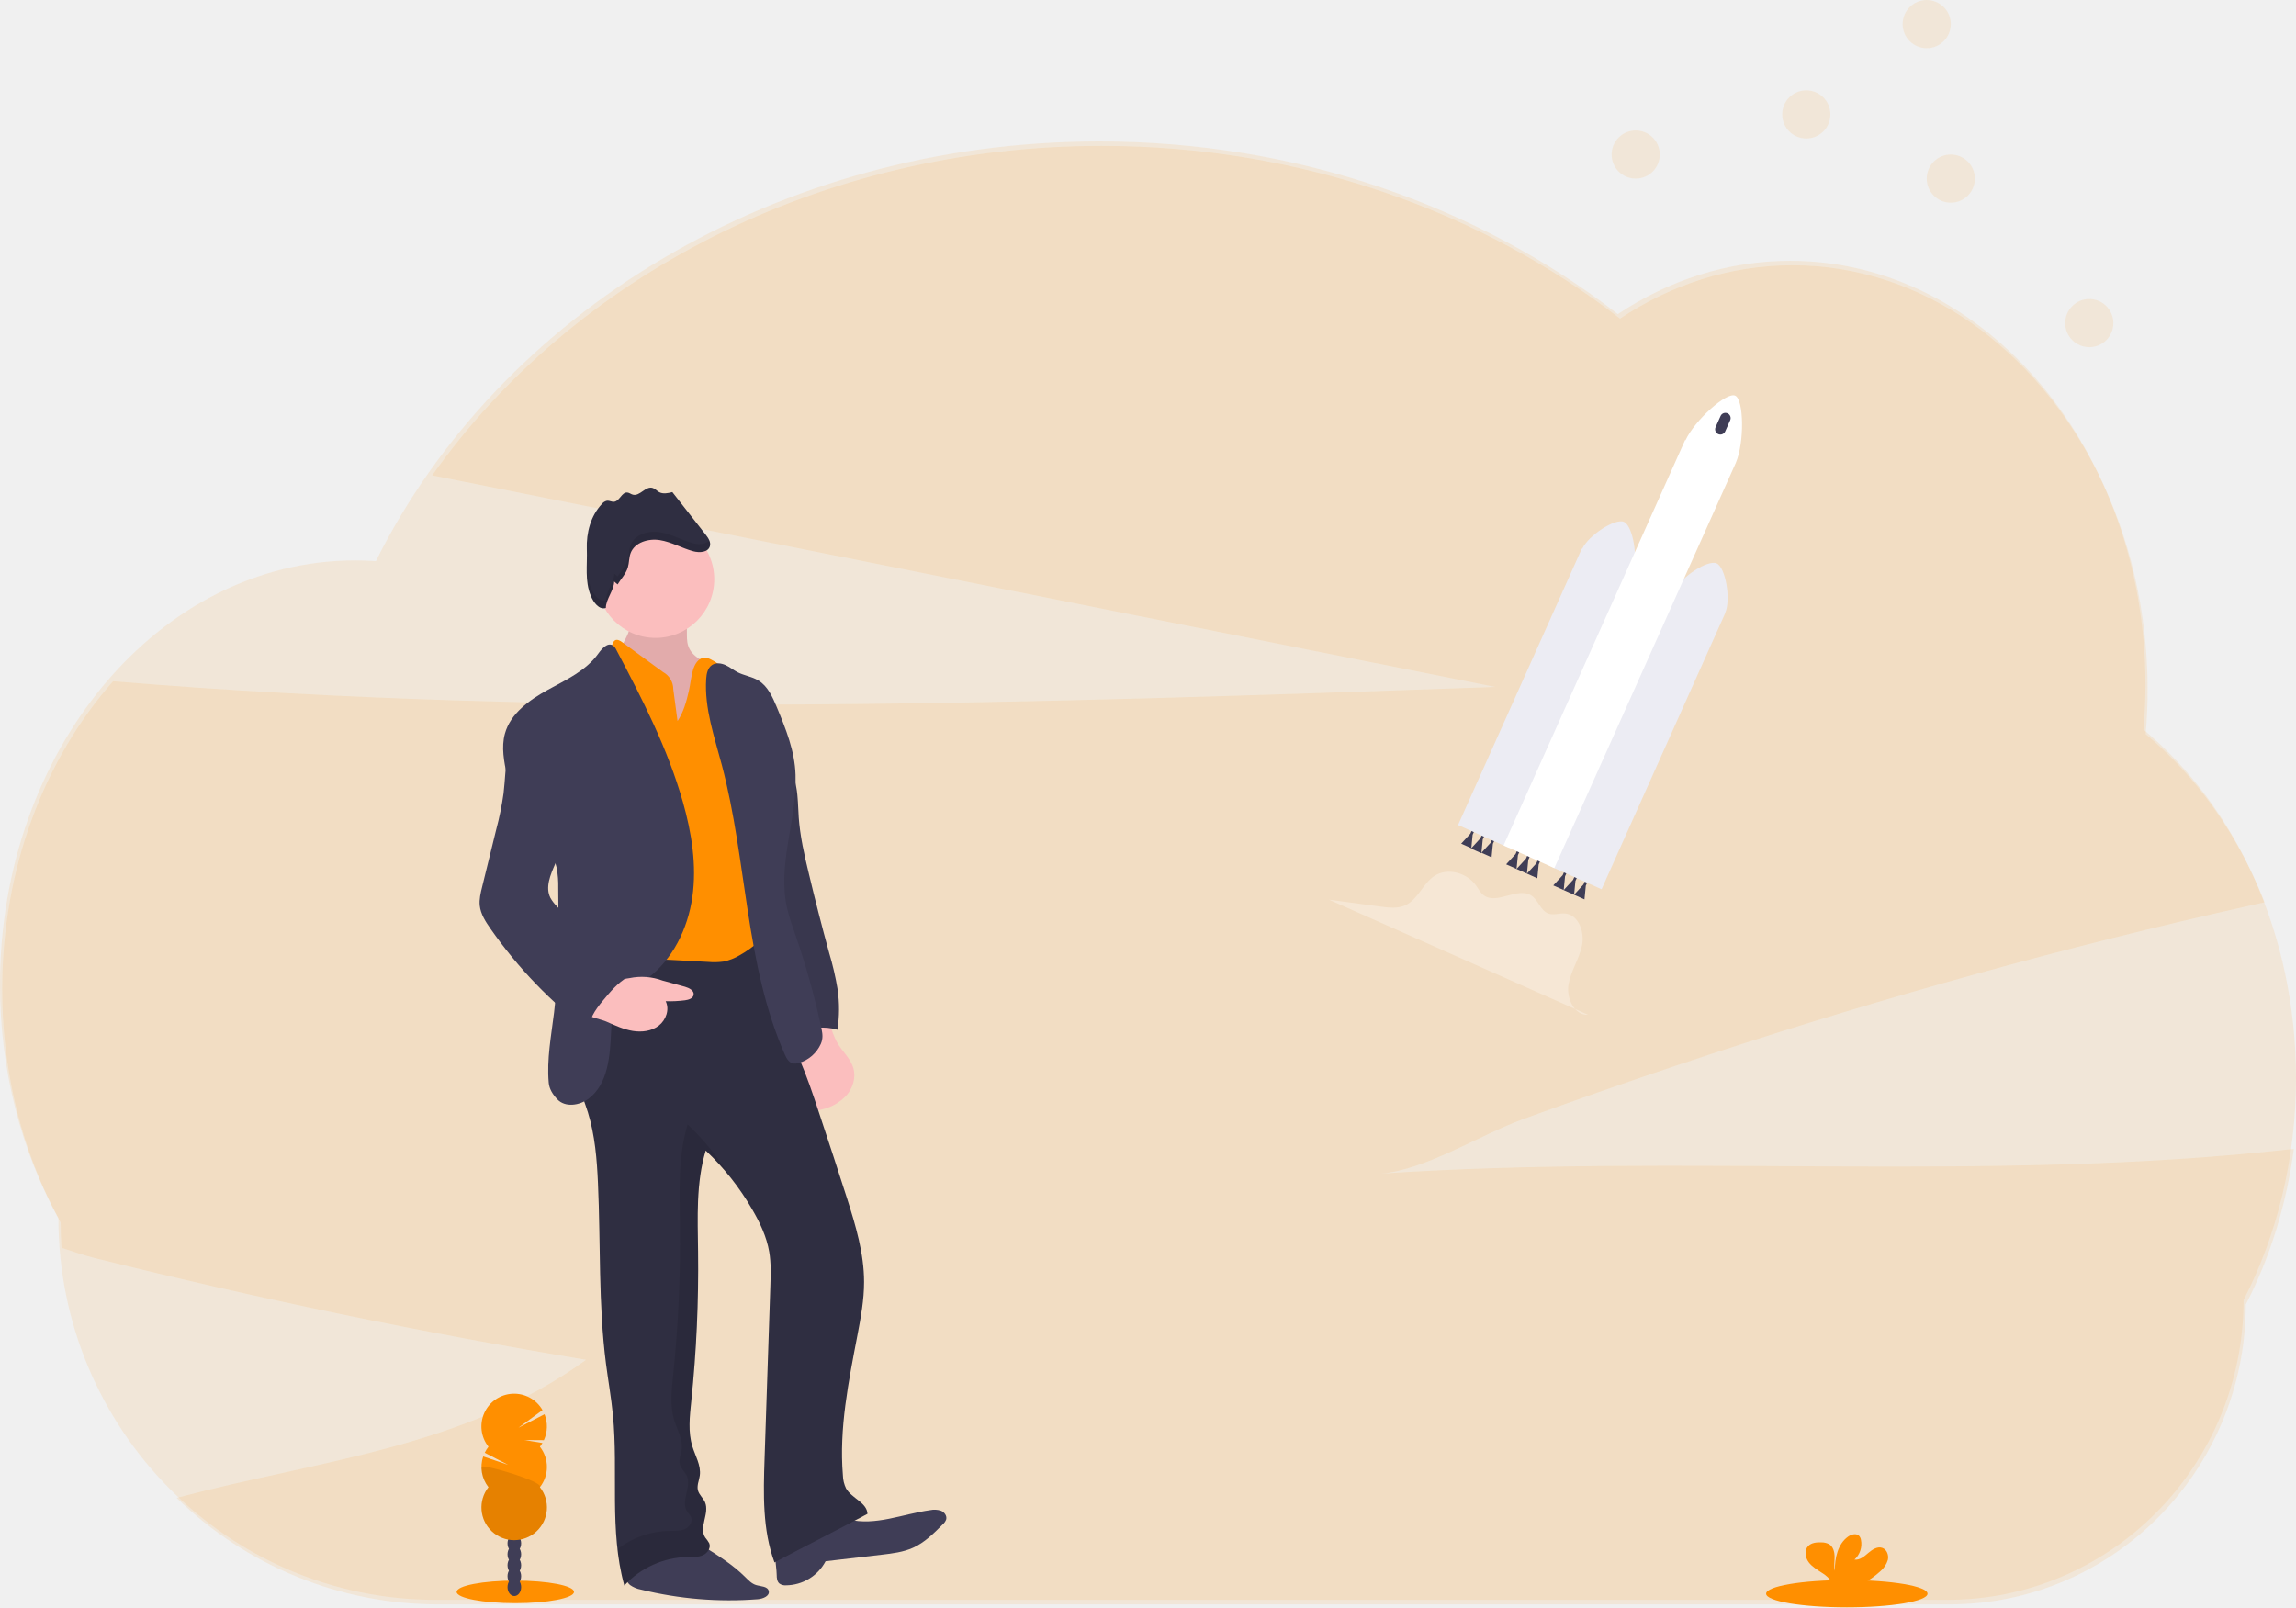
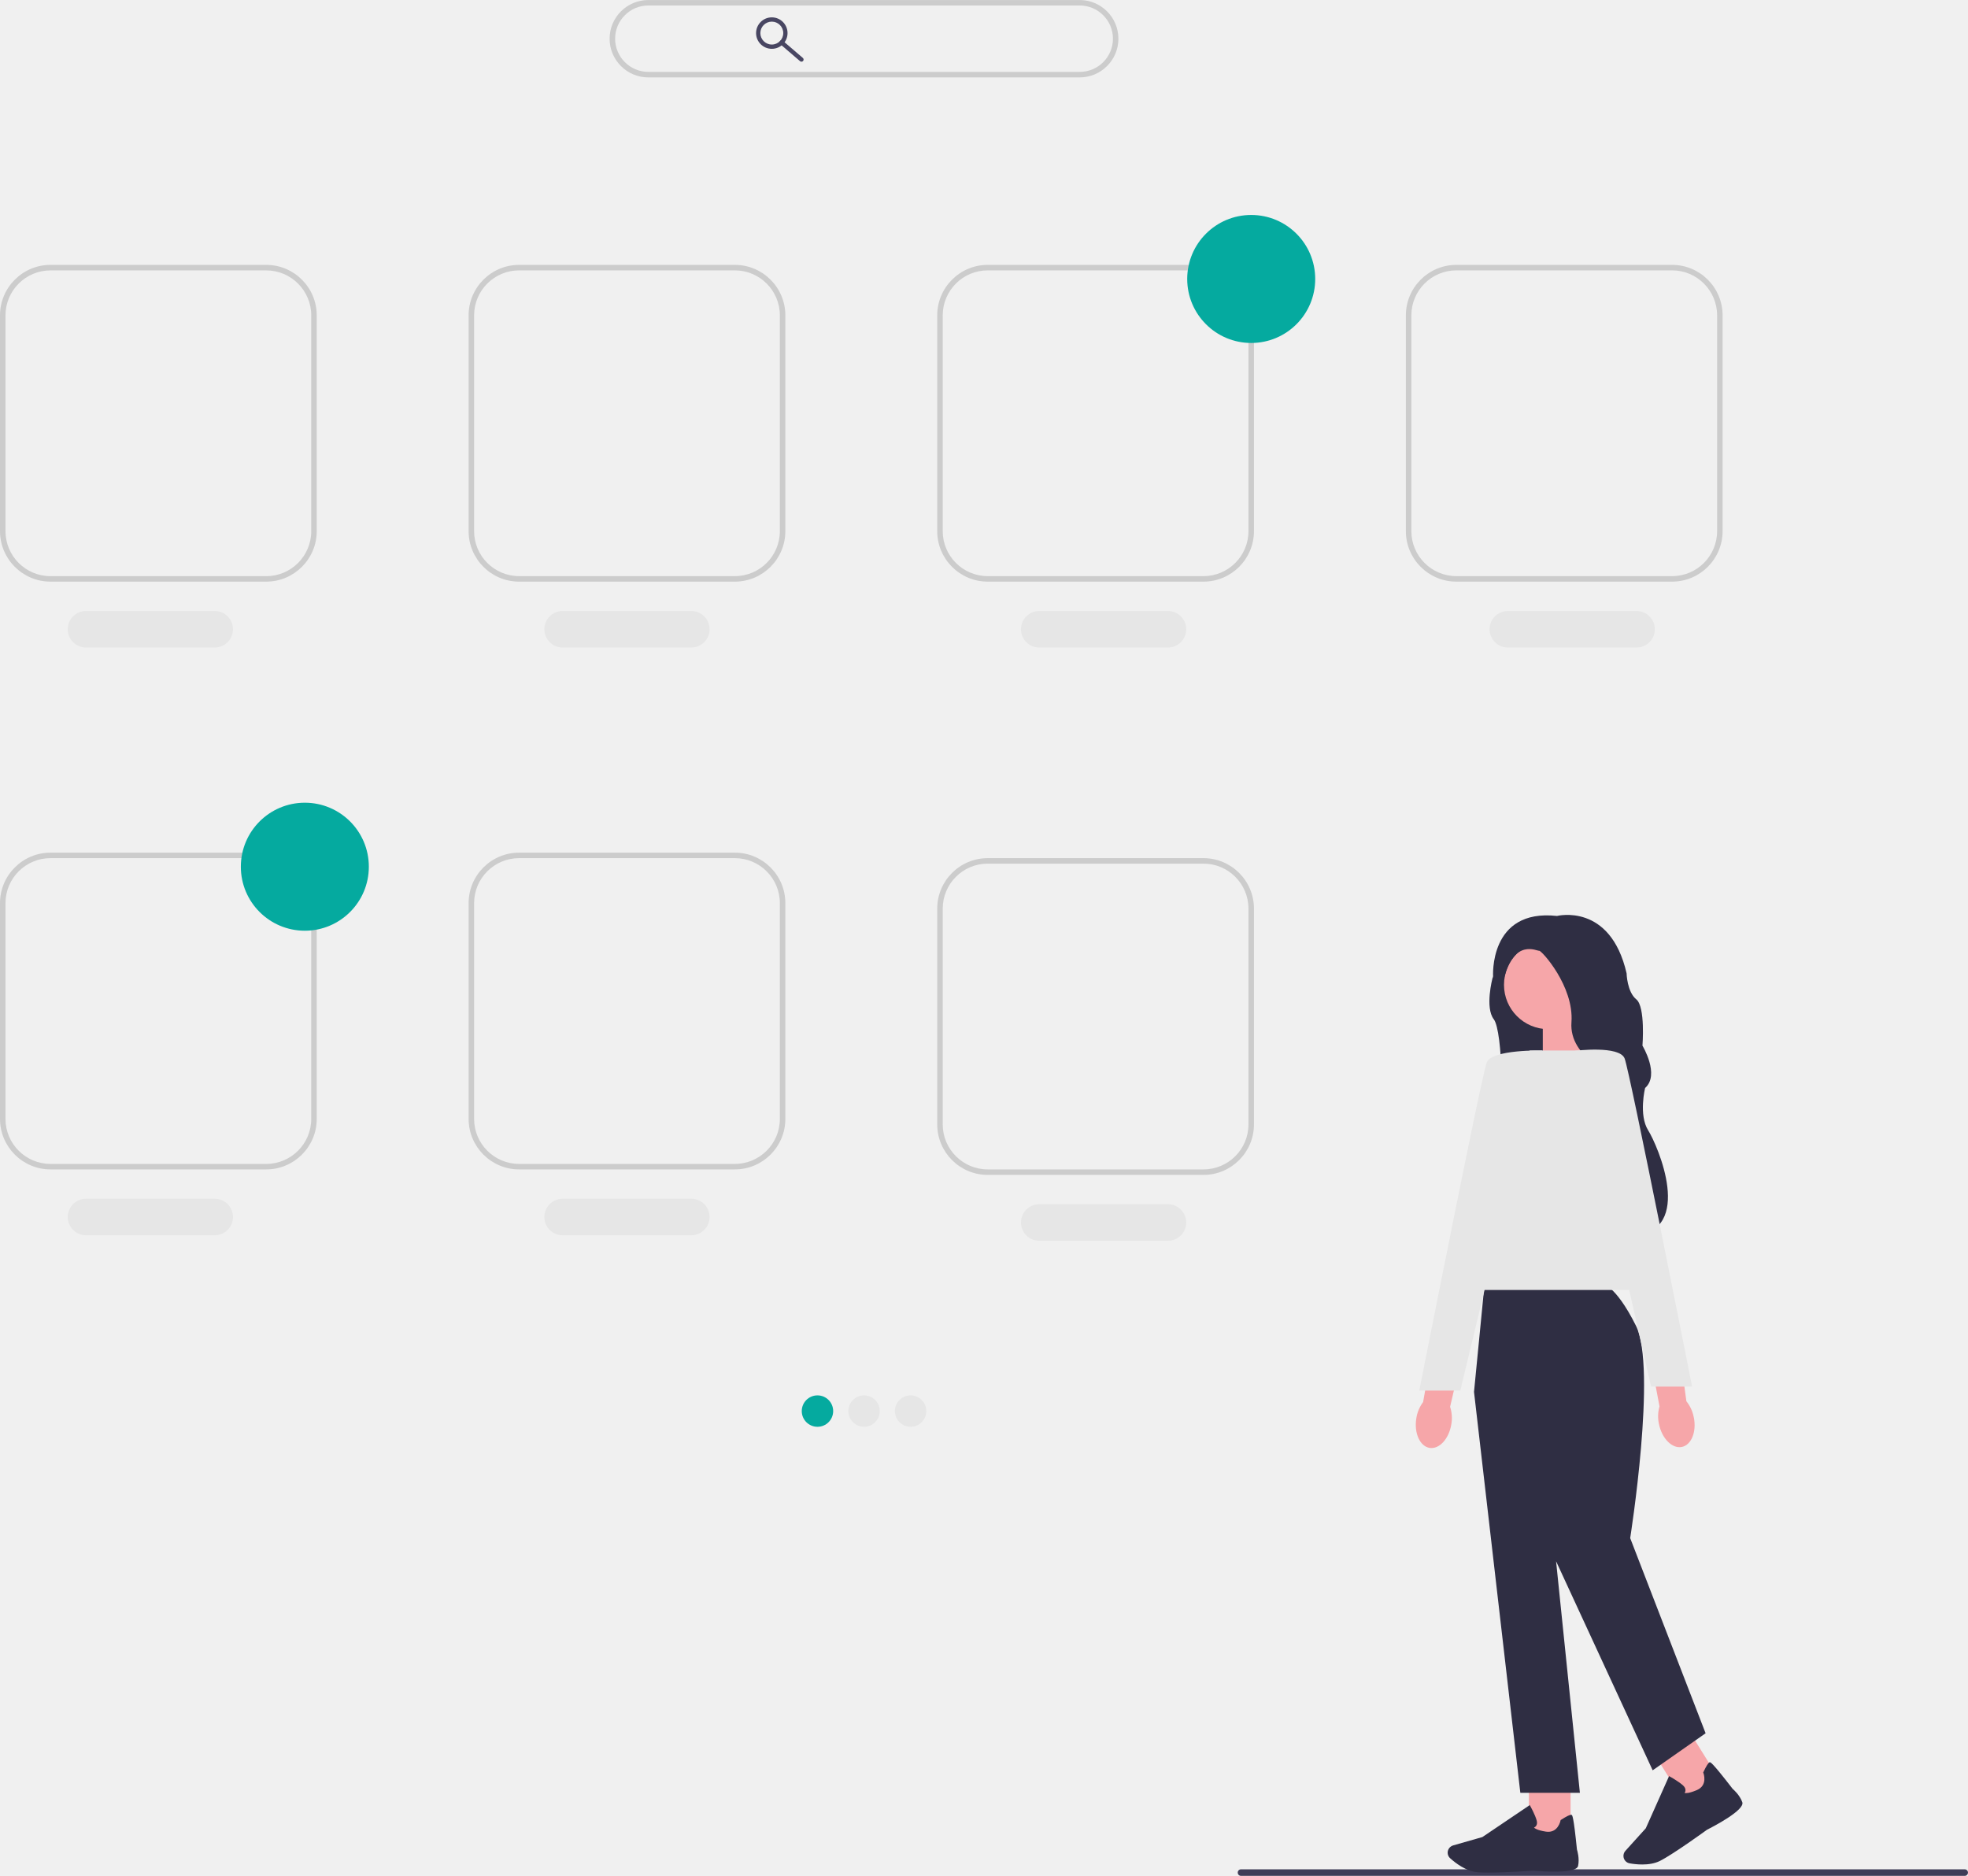
- <svg xmlns="http://www.w3.org/2000/svg" id="b717bf80-dc37-4ec2-be04-489cb3783f30" data-name="Layer 1" width="1144" height="800.93" viewBox="0 0 1144 800.93">
-   <path d="M1170.92,622a244.09,244.09,0,0,1-8.87,40.61,229,229,0,0,1-15.08,37c0,82.51-66.1,149.39-147.65,149.39H246.25A186.28,186.28,0,0,1,116,795.9c.32-.09.65-.18,1-.25,69.46-18.42,142.75-24.78,203-68.53Q196.85,706.69,75.14,676.41c-5-1.26-10.68-3.15-16.51-5.13-.27-4.16-.42-8.35-.42-12.57-.37-.67-.73-1.34-1.09-2q-2.38-4.43-4.58-9c-14.93-31-23.46-66.91-23.46-105.23,0-60.43,21.23-115,55.25-153.49C313.2,407.92,543.44,399.9,773,391.82q-100.68-20-201.34-40.06-164.17-32.65-328.34-65.34c69.85-98.68,193.12-164.21,333.54-164.21,98.82,0,189.14,32.45,258.34,86.07,25.44-16.91,54.73-26.56,85.9-26.56,64.9,0,121.63,41.73,152.44,104,0,0,0,0,0,0,15.58,31.5,24.52,68.24,24.52,107.48,0,7-.29,14-.86,20.89,0,.41-.06.81-.1,1.23,21.4,17.8,39.35,41.1,52.41,68.19.16.33.32.66.47,1q3.43,7.17,6.38,14.66l-.19,0q-12.6,2.79-25.17,5.69-135.49,31.3-268.47,75.86-38.12,12.78-76,26.62c-21.32,7.8-48.74,25.47-70.84,27,151.1-10.14,303.41,4.64,453.81-12.2Z" transform="translate(-28 -49.53)" fill="#ff8f00" opacity="0.1" />
-   <path d="M1172,586.75c0-71.93-30.06-135.47-76-173.67q.95-10.9,1-22.11c0-116.8-79.24-211.47-177-211.47-31.18,0-60.47,9.64-85.91,26.55C764.89,152.43,674.56,120,575.74,120,415,120,276.64,205.9,215.28,329.13c-3.41-.23-6.84-.36-10.3-.36-97.74,0-177,94.68-177,211.47,0,42.94,10.72,82.88,29.12,116.23h0c0,105.08,84.19,190.27,188,190.27H998.24c81.54,0,147.64-66.88,147.64-149.39h0C1162.44,665.17,1172,627.3,1172,586.75Z" transform="translate(-28 -49.53)" fill="#ff8f00" opacity="0.1" />
-   <path d="M426.72,592.32c.3,4,1.42,8.75,5.19,10.13a9.67,9.67,0,0,0,5.56-.09,23.55,23.55,0,0,0,12.35-7.07c3.15-3.66,4.72-8.83,3.4-13.46-1.27-4.42-4.83-7.73-7.34-11.57-2.94-4.49-3.88-9.58-5.92-14.39C423.77,557.42,425.81,580.31,426.72,592.32Z" transform="translate(-28 -49.53)" fill="#fbbebe" />
-   <path d="M409.71,399.53c-2.15,7,5.48,14.63,7.94,21.51s5.77,13.49,7.09,20.7c.92,4.95.87,10,1.22,15,.67,9.45,2.76,18.73,5,27.92q4.74,19.92,10.16,39.66a146.55,146.55,0,0,1,4.23,18.24,70.07,70.07,0,0,1-.07,20.09,25.66,25.66,0,0,0-19.08,1.75,56.61,56.61,0,0,1-7.25-23.59,123.39,123.39,0,0,1,.13-14.77c.64-13.91-5.39-27.84-5.59-41.77a78.81,78.81,0,0,0-1.14-14.4c-.65-3.27-.59-9.39-1.3-12.64-1.14-5.18,3.73-7.57,3.46-12.88l-1.48-29C412.73,410.31,407.63,404.09,409.71,399.53Z" transform="translate(-28 -49.53)" fill="#3f3d56" />
-   <path d="M409.71,399.53c-2.15,7,5.48,14.63,7.94,21.51s5.77,13.49,7.09,20.7c.92,4.95.87,10,1.22,15,.67,9.45,2.76,18.73,5,27.92q4.74,19.92,10.16,39.66a146.55,146.55,0,0,1,4.23,18.24,70.07,70.07,0,0,1-.07,20.09,25.66,25.66,0,0,0-19.08,1.75,56.61,56.61,0,0,1-7.25-23.59,123.39,123.39,0,0,1,.13-14.77c.64-13.91-5.39-27.84-5.59-41.77a78.81,78.81,0,0,0-1.14-14.4c-.65-3.27-.59-9.39-1.3-12.64-1.14-5.18,3.73-7.57,3.46-12.88l-1.48-29C412.73,410.31,407.63,404.09,409.71,399.53Z" transform="translate(-28 -49.53)" opacity="0.1" />
-   <path d="M336.7,377.08A11,11,0,0,0,339,381.7a256.32,256.32,0,0,0,34.43,39,18.42,18.42,0,0,0,3.24-4.56,68.67,68.67,0,0,0,8.4-34.62c-5.78-1.86-12.34-4.46-14.19-10.24-1.47-4.56.5-10-2.08-14.06-3.67-5.73-19.25-6.46-24.25-2.3-3.28,2.72-2.11,5.26-3.15,8.94C340.25,367.9,336.06,372.78,336.7,377.08Z" transform="translate(-28 -49.53)" fill="#fbbebe" />
-   <path d="M336.7,377.08A11,11,0,0,0,339,381.7a256.32,256.32,0,0,0,34.43,39,18.42,18.42,0,0,0,3.24-4.56,68.67,68.67,0,0,0,8.4-34.62c-5.78-1.86-12.34-4.46-14.19-10.24-1.47-4.56.5-10-2.08-14.06-3.67-5.73-19.25-6.46-24.25-2.3-3.28,2.72-2.11,5.26-3.15,8.94C340.25,367.9,336.06,372.78,336.7,377.08Z" transform="translate(-28 -49.53)" opacity="0.1" />
-   <path d="M341.9,839.33a13.49,13.49,0,0,0,5.48,2.3,183.85,183.85,0,0,0,58.19,4.79c2.61-.21,6.09-1.6,5.45-4.14-.6-2.37-4-2.21-6.3-2.92-2.17-.66-3.8-2.41-5.42-4-6-6-13.26-10.54-20.42-15.08a18.44,18.44,0,0,0-5.75-2.78c-2.47-.56-5.05-.09-7.55.39-6.3,1.19-18.31,1-23.3,5.65C338.29,827.24,337.71,835.66,341.9,839.33Z" transform="translate(-28 -49.53)" fill="#3f3d56" />
-   <path d="M415,834.34c0,1.55.18,3.29,1.36,4.28a5,5,0,0,0,3.23.88,22.56,22.56,0,0,0,19.77-12l28-3.27c5.3-.62,10.7-1.27,15.57-3.46,5.75-2.6,10.34-7.17,14.79-11.64a5.92,5.92,0,0,0,1.73-2.49c.46-1.76-.88-3.61-2.57-4.31a10.32,10.32,0,0,0-5.41-.3c-13.67,1.89-27.39,8-40.77,4.6-3.27-.83-6.52-2.24-9.89-2a20.43,20.43,0,0,0-5.28,1.41c-4.35,1.6-17.36,3.87-20.24,7.55S415,829.94,415,834.34Z" transform="translate(-28 -49.53)" fill="#3f3d56" />
-   <path d="M344.19,521.69c-4,6.23-12.43,7.59-18.32,12.06-9.05,6.87-10.58,19.67-11.1,31-.35,7.84-.57,15.8,1.17,23.46,1.22,5.33,3.36,10.41,5,15.64,3.5,11.37,4.48,23.35,5,35.23,1.37,30,.15,60.19,4,90,1.11,8.53,2.62,17,3.46,25.56,2.76,28.32-1.92,57.52,5.67,84.94a44.14,44.14,0,0,1,31.73-14.21c2.5,0,5.11.15,7.41-.86s4.12-3.69,3.16-6a18.37,18.37,0,0,0-2-2.84c-3.31-5,2.31-12.07-.09-17.58-.93-2.12-2.94-3.69-3.53-5.92-.63-2.42.59-4.9.93-7.38.68-5-2.19-9.66-3.68-14.45-2.25-7.25-1.35-15-.57-22.59a641.92,641.92,0,0,0,3.39-74.66c-.21-16.87-1.05-34.1,3.81-50.26a128.19,128.19,0,0,1,23.12,29.26c3.88,6.61,7.23,13.67,8.52,21.23.94,5.55.76,11.22.57,16.84q-1.44,43.15-2.89,86.3c-.58,17.4-1.08,35.31,4.95,51.63,15.33-8.16,31-16,46.33-24.21-.25-5.65-7.85-7.72-10.65-12.63a15.8,15.8,0,0,1-1.6-6.59c-1.94-23.38,2.83-46.74,7.24-69.78,1.68-8.78,3.32-17.63,3.31-26.56,0-14.18-4.15-28-8.44-41.51-4.54-14.31-9.29-28.56-14-42.81-3-9.15-6.1-18.31-9.92-27.17-3.6-8.38-7.88-16.47-10.95-25-4.93-13.78-6.62-28.47-8.27-43C386.11,512.92,365,517.53,344.19,521.69Z" transform="translate(-28 -49.53)" fill="#2f2e41" />
-   <circle cx="326.66" cy="288.64" r="29.22" fill="#fbbebe" />
-   <path d="M365.59,408.82,363.47,393a9.74,9.74,0,0,0-5.06-8.57l-20.36-14.88c-1-.76-2.38-1.56-3.54-1a3.37,3.37,0,0,0-1.41,2.08c-3.22,9.5-1.23,19.86-.11,29.83.95,8.31,1.27,16.68,1.59,25a184.69,184.69,0,0,1-.06,22.69c-1.1,13.08-5,26.24-2.39,39.11,1.72,8.51,4.75,16.42,5.46,25.08.49,6,.34,12.1,2.24,17.78,7-3,14.92-2.67,22.53-2.27l18.47,1a33.51,33.51,0,0,0,7.69-.18,26.05,26.05,0,0,0,8.07-3.16,55.39,55.39,0,0,0,16.85-14.7c-3.12-15.07-.09-30.63-2.17-45.88-1.19-8.79-4.17-17.26-5.57-26-1.72-10.79-1.05-22-4.14-32.48a93.69,93.69,0,0,0-6.64-15.38,28.37,28.37,0,0,0-12.71-12.95,7.17,7.17,0,0,0-3.34-.85c-2.94.17-4.76,3.29-5.58,6.13-1,3.4-1.28,7-2.06,10.41C370.11,398.8,368.49,404.61,365.59,408.82Z" transform="translate(-28 -49.53)" fill="#ff8f00" />
-   <path d="M305.7,597.32c3.89,4.12,11,3.11,15.52-.28,9.84-7.37,10.75-21.48,11.29-33.76.2-4.4.5-9,2.57-12.86,3.16-5.95,9.71-9.09,15.15-13.08,12.9-9.44,20.47-25,22.74-40.78s-.34-32-4.7-47.37c-7.54-26.57-20.24-51.34-33.13-75.76a5.68,5.68,0,0,0-1.79-2.3c-2.62-1.62-5.46,1.59-7.26,4.1-6.07,8.5-16.07,13.06-25.23,18.09s-18.52,11.73-21.29,21.8c-1.86,6.75-.41,13.93,1,20.78S287,448.19,290.69,454a173.87,173.87,0,0,1,11.67,19.89,38.22,38.22,0,0,1,3,8.06,49,49,0,0,1,.79,10c.21,20.72.42,41.51-2.08,62.08-1.42,11.64-3.7,23.32-2.66,35C301.66,592.17,303.48,595,305.7,597.32Z" transform="translate(-28 -49.53)" fill="#3f3d56" />
-   <path d="M330.4,558.7c4.16,1.86,8.37,3.79,12.87,4.53s9.43.14,13-2.65,5.45-8.07,3.41-12.15a60.37,60.37,0,0,0,9.6-.46c1.83-.23,4.05-.93,4.33-2.75.32-2.12-2.24-3.4-4.31-4l-11.16-3.07a29.76,29.76,0,0,0-16.41-1.24l-17,2.6a3,3,0,0,0-1.28.4,3.07,3.07,0,0,0-1,1.68c-.82,2.59-4.61,9.83-3.31,12.41C320.3,556.21,328.07,557.53,330.4,558.7Z" transform="translate(-28 -49.53)" fill="#fbbebe" />
-   <path d="M437,569.66a17.28,17.28,0,0,1-10.85,9.51,6.07,6.07,0,0,1-3.24.21c-2-.56-3.1-2.65-3.93-4.55-19.8-45.08-18.69-96.39-31.29-144-3.74-14.13-8.74-28.33-7.83-42.92.16-2.61.71-5.55,2.89-7,1.94-1.3,4.58-.95,6.7,0s4,2.5,6,3.56c3.31,1.69,7.16,2.17,10.34,4.08,4.72,2.83,7.14,8.24,9.25,13.32,4.51,10.84,9,22,9.35,33.76.77,22.84-9.36,44.79-4.09,67,1.05,4.4,2.6,8.67,4.08,12.94a391.57,391.57,0,0,1,13,46.81C437.93,565.1,438.05,567.17,437,569.66Z" transform="translate(-28 -49.53)" fill="#3f3d56" />
-   <path d="M335.71,340.74c1.75-2.83,4.18-5.32,5.12-8.51.67-2.27.53-4.73,1.34-7,2-5.48,8.94-7.5,14.69-6.56s10.92,4,16.54,5.53c3.11.86,7.43.6,8.31-2.51.58-2.06-.81-4.1-2.13-5.79L363,294.74c-2.18.56-4.62,1.08-6.6,0-1.14-.63-2-1.74-3.27-2.1-3.45-1-6.34,4.31-9.8,3.39-1-.26-1.79-1-2.79-1.08-2.79-.23-3.84,4.39-6.63,4.62-1.16.1-2.28-.64-3.43-.53a4.36,4.36,0,0,0-2.59,1.61c-5.55,5.89-7.8,14.34-7.5,22.42s-1.09,15.92,2,23.38c1.36,3.26,4.12,7.1,7.47,6,0-4.4,4.1-8.79,4.15-13.19" transform="translate(-28 -49.53)" fill="#2f2e41" />
-   <g opacity="0.1">
-     <path d="M392.17,636.52a126.89,126.89,0,0,0-21.57-26.71c-4.86,16.16-4,33.39-3.81,50.26a641.92,641.92,0,0,1-3.39,74.66c-.79,7.55-1.68,15.34.57,22.59,1.49,4.79,4.36,9.47,3.68,14.45-.34,2.48-1.56,5-.93,7.38.59,2.23,2.6,3.8,3.53,5.92,2.4,5.51-3.22,12.56.09,17.58a18.37,18.37,0,0,1,2,2.84c1,2.32-.86,5-3.16,6s-4.91.83-7.41.86a44.19,44.19,0,0,0-26.14,9.11,116.84,116.84,0,0,0,3.41,18.1,44.14,44.14,0,0,1,31.73-14.21c2.5,0,5.11.15,7.41-.86s4.12-3.69,3.16-6a18.37,18.37,0,0,0-2-2.84c-3.31-5,2.31-12.07-.09-17.58-.93-2.12-2.94-3.69-3.53-5.92-.63-2.42.59-4.9.93-7.38.68-5-2.19-9.66-3.68-14.45-2.25-7.25-1.36-15-.57-22.59a641.92,641.92,0,0,0,3.39-74.66c-.21-16.87-1.05-34.1,3.81-50.26A124.25,124.25,0,0,1,392.17,636.52Z" transform="translate(-28 -49.53)" />
+ <svg xmlns="http://www.w3.org/2000/svg" width="716.79" height="683.19" viewBox="0 0 716.79 683.19">
+   <path d="m450.81,682c0,.66.53,1.19,1.19,1.19h263.59c.66,0,1.19-.53,1.19-1.19s-.53-1.19-1.19-1.19h-263.59c-.66,0-1.19.53-1.19,1.19Z" fill="#3f3d58" />
+   <g>
+     <path d="m546.64,348.65l-3.05,7.63s-2.81,10.68.48,14.94,4.02,36.87.49,39.28c-3.54,2.41,44.82-22.33,44.82-22.33,0,0-18.88-43.78-19.2-43.94s-12.69-4.02-12.69-4.02l-10.84,8.43Z" fill="#2f2e43" />
+     <polygon points="578.12 386.36 561.92 391.69 561.92 368.37 576.62 368.37 578.12 386.36" fill="#f6a6a9" />
+     <path id="uuid-48393ca6-ae17-4485-8fd8-05ea309d195e-1668" d="m528.6,518.76c-.88,5.34-4.44,9.17-7.96,8.56-3.52-.62-5.66-5.45-4.78-10.79.32-2.14,1.17-4.16,2.47-5.9l4.02-22.59,10.93,2.29-5.12,22.02c.67,2.08.83,4.28.44,6.41,0,0,0,0,0,0Z" fill="#f6a6a9" />
+     <rect x="556.86" y="647.44" width="15.18" height="21.53" fill="#f6a6a9" />
+     <path d="m542.08,682c-1.6,0-3.02-.04-4.09-.14-4.03-.37-7.88-3.34-9.81-5.08-.87-.78-1.15-2.03-.69-3.1h0c.32-.77.97-1.35,1.78-1.58l10.65-3.04,17.25-11.64.19.34c.07.13,1.77,3.18,2.33,5.24.22.78.16,1.44-.17,1.94-.23.35-.54.55-.8.67.31.33,1.29.99,4.3,1.47,4.4.7,5.32-3.86,5.36-4.05l.03-.15.13-.08c2.09-1.35,3.38-1.96,3.83-1.83.28.08.74.22,1.99,12.64.13.39,1,3.25.41,5.98-.65,2.97-13.63,1.95-16.23,1.71-.07,0-9.8.7-16.46.7Z" fill="#2f2e43" />
+     <rect x="606.91" y="632.91" width="15.18" height="21.53" transform="translate(-247.53 422.68) rotate(-31.95)" fill="#f6a6a9" />
+     <path d="m598.14,679.05c-1.78,0-3.42-.21-4.58-.42-1.15-.2-2.04-1.11-2.23-2.26h0c-.13-.83.11-1.66.67-2.28l7.43-8.22,8.48-19,.35.19c.13.07,3.18,1.76,4.75,3.21.6.55.9,1.14.88,1.74,0,.42-.17.76-.32.99.44.11,1.62.16,4.43-1.03,4.1-1.73,2.48-6.09,2.4-6.28l-.06-.14.07-.14c1.06-2.25,1.83-3.46,2.28-3.58.28-.08.75-.2,8.38,9.67.31.26,2.57,2.22,3.51,4.86,1.02,2.87-10.54,8.87-12.86,10.04-.07.06-12.17,8.85-17.13,11.35-1.97.99-4.3,1.3-6.43,1.3Z" fill="#2f2e43" />
+     <path d="m583.21,467.41h-42.48l-3.86,39.52,16.87,146.02h21.69l-8.67-84.34,35.18,76.14,19.28-13.49-27.47-71.08s9.81-61.93,2.1-77.35c-7.71-15.42-12.63-15.42-12.63-15.42Z" fill="#2f2e43" />
+     <polygon points="604.34 469.82 530.6 469.82 557.11 382.59 586.51 382.59 604.34 469.82" fill="#e6e6e6" />
+     <path d="m561.75,382.6s-18.31-.48-20.24,4.34c-1.93,4.82-24.58,119.52-24.58,119.52h14.94l29.88-123.86Z" fill="#e6e6e6" />
+     <circle cx="563.93" cy="358.68" r="16.14" fill="#f6a6a9" />
+     <path d="m567.06,333.6s19.44-4.98,25.38,20.88c0,0,.16,6.75,3.53,9.48,3.37,2.73,2.25,16.87,2.25,16.87,0,0,6.43,10.6.96,15.42,0,0-2.41,9.8,1.12,15.42,3.53,5.62,16.87,36.55-5.3,38.43,0,0-11.24-6.79-5.94-27.03,5.3-20.24-.64-31.42-.64-31.42,0,0-17.03-6.17-16.06-19.35.96-13.17-10.92-26.18-11.73-26.02s-9.16-4.66-12.85,10.12l-3.96-.67s-1.66-24.87,23.24-22.14Z" fill="#2f2e43" />
+     <g>
+       <path id="uuid-5634515f-d760-4925-b0a8-442b9e09929d-1669" d="m616.92,516.16c1.08,5.31-.89,10.15-4.4,10.83-3.51.67-7.22-3.08-8.3-8.39-.46-2.11-.39-4.31.21-6.39l-4.27-22.54,11.03-1.74,3.03,22.41c1.37,1.71,2.29,3.71,2.69,5.84,0,0,0,0,0,0Z" fill="#f6a6a9" />
+       <path d="m573.66,382.7s16.13-2.04,18.06,2.78c1.93,4.82,24.58,119.52,24.58,119.52h-14.94s-27.69-122.29-27.69-122.29Z" fill="#e6e6e6" />
+     </g>
  </g>
-   <g opacity="0.1">
-     <path d="M320.42,324c0-1.37,0-2.75,0-4.14-.06,1.07-.06,2.14,0,3.2C320.41,323.4,320.41,323.71,320.42,324Z" transform="translate(-28 -49.53)" />
-     <path d="M373.4,320.25c-5.62-1.54-10.8-4.58-16.54-5.53s-12.71,1.08-14.69,6.56c-.81,2.22-.67,4.68-1.34,7-.94,3.19-3.37,5.68-5.12,8.51l-1.65-1.46c-.05,4.4-4.1,8.79-4.15,13.19-3.35,1.09-6.11-2.75-7.47-6a30.31,30.31,0,0,1-2.08-11.26c-.09,5.23,0,10.32,2.08,15.26,1.36,3.26,4.12,7.1,7.47,6,0-4.4,4.1-8.79,4.15-13.19l1.65,1.46c1.75-2.83,4.18-5.32,5.12-8.51.67-2.27.53-4.73,1.34-7,2-5.48,8.94-7.5,14.69-6.56s10.92,4,16.54,5.53c3.11.86,7.43.6,8.31-2.51a4.44,4.44,0,0,0-.39-3.11C379.93,320.88,376.18,321,373.4,320.25Z" transform="translate(-28 -49.53)" />
+   <path d="m96.98,211.83H18.38c-10.13,0-18.38-8.24-18.38-18.38v-78.6c0-10.13,8.24-18.38,18.38-18.38h78.6c10.13,0,18.38,8.24,18.38,18.38v78.6c0,10.13-8.24,18.38-18.38,18.38ZM18.38,98.48c-9.03,0-16.38,7.35-16.38,16.38v78.6c0,9.03,7.35,16.38,16.38,16.38h78.6c9.03,0,16.38-7.35,16.38-16.38v-78.6c0-9.03-7.35-16.38-16.38-16.38H18.38Z" fill="#ccc" />
+   <path d="m267.66,211.83h-78.6c-10.13,0-18.38-8.24-18.38-18.38v-78.6c0-10.13,8.24-18.38,18.38-18.38h78.6c10.13,0,18.38,8.24,18.38,18.38v78.6c0,10.13-8.24,18.38-18.38,18.38Zm-78.6-113.36c-9.03,0-16.38,7.35-16.38,16.38v78.6c0,9.03,7.35,16.38,16.38,16.38h78.6c9.03,0,16.38-7.35,16.38-16.38v-78.6c0-9.03-7.35-16.38-16.38-16.38h-78.6Z" fill="#ccc" />
+   <path d="m267.66,425.9h-78.6c-10.13,0-18.38-8.24-18.38-18.38v-78.6c0-10.13,8.24-18.38,18.38-18.38h78.6c10.13,0,18.38,8.24,18.38,18.38v78.6c0,10.13-8.24,18.38-18.38,18.38Zm-78.6-113.36c-9.03,0-16.38,7.35-16.38,16.38v78.6c0,9.03,7.35,16.38,16.38,16.38h78.6c9.03,0,16.38-7.35,16.38-16.38v-78.6c0-9.03-7.35-16.38-16.38-16.38h-78.6Z" fill="#ccc" />
+   <path d="m96.98,425.9H18.38c-10.13,0-18.38-8.24-18.38-18.38v-78.6c0-10.13,8.24-18.38,18.38-18.38h78.6c10.13,0,18.38,8.24,18.38,18.38v78.6c0,10.13-8.24,18.38-18.38,18.38Zm-78.6-113.36c-9.03,0-16.38,7.35-16.38,16.38v78.6c0,9.03,7.35,16.38,16.38,16.38h78.6c9.03,0,16.38-7.35,16.38-16.38v-78.6c0-9.03-7.35-16.38-16.38-16.38H18.38Z" fill="#ccc" />
+   <circle cx="111.03" cy="315.66" r="23.31" fill="#05aa9f" />
+   <path d="m438.34,211.83h-78.6c-10.13,0-18.38-8.24-18.38-18.38v-78.6c0-10.13,8.24-18.38,18.38-18.38h78.6c10.13,0,18.38,8.24,18.38,18.38v78.6c0,10.13-8.24,18.38-18.38,18.38Zm-78.6-113.36c-9.03,0-16.38,7.35-16.38,16.38v78.6c0,9.03,7.35,16.38,16.38,16.38h78.6c9.03,0,16.38-7.35,16.38-16.38v-78.6c0-9.03-7.35-16.38-16.38-16.38h-78.6Z" fill="#ccc" />
+   <circle cx="455.72" cy="101.6" r="23.31" fill="#05aa9f" />
+   <path d="m78.21,235.83H31.32c-3.67,0-6.65-2.98-6.65-6.65s2.98-6.65,6.65-6.65h46.89c3.67,0,6.65,2.98,6.65,6.65s-2.98,6.65-6.65,6.65Z" fill="#e6e6e6" />
+   <path d="m251.8,235.83h-46.89c-3.67,0-6.65-2.98-6.65-6.65s2.98-6.65,6.65-6.65h46.89c3.67,0,6.65,2.98,6.65,6.65s-2.98,6.65-6.65,6.65Z" fill="#e6e6e6" />
+   <path d="m425.4,235.83h-46.89c-3.67,0-6.65-2.98-6.65-6.65s2.98-6.65,6.65-6.65h46.89c3.67,0,6.65,2.98,6.65,6.65s-2.98,6.65-6.65,6.65Z" fill="#e6e6e6" />
+   <path d="m438.34,427.9h-78.6c-10.13,0-18.38-8.24-18.38-18.38v-78.6c0-10.13,8.24-18.38,18.38-18.38h78.6c10.13,0,18.38,8.24,18.38,18.38v78.6c0,10.13-8.24,18.38-18.38,18.38Zm-78.6-113.36c-9.03,0-16.38,7.35-16.38,16.38v78.6c0,9.03,7.35,16.38,16.38,16.38h78.6c9.03,0,16.38-7.35,16.38-16.38v-78.6c0-9.03-7.35-16.38-16.38-16.38h-78.6Z" fill="#ccc" />
+   <path d="m425.4,451.89h-46.89c-3.67,0-6.65-2.98-6.65-6.65s2.98-6.65,6.65-6.65h46.89c3.67,0,6.65,2.98,6.65,6.65s-2.98,6.65-6.65,6.65Z" fill="#e6e6e6" />
+   <path d="m609.03,211.83h-78.6c-10.13,0-18.38-8.24-18.38-18.38v-78.6c0-10.13,8.24-18.38,18.38-18.38h78.6c10.13,0,18.38,8.24,18.38,18.38v78.6c0,10.13-8.24,18.38-18.38,18.38Zm-78.6-113.36c-9.03,0-16.38,7.35-16.38,16.38v78.6c0,9.03,7.35,16.38,16.38,16.38h78.6c9.03,0,16.38-7.35,16.38-16.38v-78.6c0-9.03-7.35-16.38-16.38-16.38h-78.6Z" fill="#ccc" />
+   <path d="m596.08,235.83h-46.89c-3.67,0-6.65-2.98-6.65-6.65s2.98-6.65,6.65-6.65h46.89c3.67,0,6.65,2.98,6.65,6.65s-2.98,6.65-6.65,6.65Z" fill="#e6e6e6" />
+   <path d="m78.21,449.89H31.32c-3.67,0-6.65-2.98-6.65-6.65s2.98-6.65,6.65-6.65h46.89c3.67,0,6.65,2.98,6.65,6.65s-2.98,6.65-6.65,6.65Z" fill="#e6e6e6" />
+   <path d="m251.8,449.89h-46.89c-3.67,0-6.65-2.98-6.65-6.65s2.98-6.65,6.65-6.65h46.89c3.67,0,6.65,2.98,6.65,6.65s-2.98,6.65-6.65,6.65Z" fill="#e6e6e6" />
+   <g>
+     <circle cx="297.74" cy="513.92" r="5.72" fill="#05aa9f" />
+     <circle cx="314.7" cy="513.92" r="5.72" fill="#e6e6e6" />
+     <circle cx="331.66" cy="513.92" r="5.72" fill="#e6e6e6" />
  </g>
-   <path d="M278.89,444.91A149.69,149.69,0,0,1,275.21,463l-7,28.53c-.75,3-1.5,6.16-1.17,9.27.46,4.19,2.84,7.9,5.25,11.36a226.67,226.67,0,0,0,49.58,51.44c-1.11-5.7,2.84-11,6.55-15.48s7.33-8.77,12.18-11.67Q322.38,519.33,305.34,501a18.56,18.56,0,0,1-3.06-4c-2.74-5.29,0-11.61,2.38-17.07,7.53-17.39,11.09-37.13,6.26-55.45-1.82-6.89-5-13.77-10.79-18-2.53-1.85-6-3.1-8.76-1.71a9.77,9.77,0,0,0-3,2.7C279.38,418.46,280.45,431.61,278.89,444.91Z" transform="translate(-28 -49.53)" fill="#3f3d56" />
-   <ellipse cx="256.76" cy="793.24" rx="29.24" ry="5.62" fill="#ff8f00" />
-   <ellipse cx="256.27" cy="790.85" rx="3.4" ry="4.46" fill="#3f3d56" />
-   <ellipse cx="256.27" cy="785.4" rx="3.4" ry="4.46" fill="#3f3d56" />
-   <ellipse cx="256.27" cy="779.96" rx="3.4" ry="4.46" fill="#3f3d56" />
-   <ellipse cx="256.27" cy="774.51" rx="3.4" ry="4.46" fill="#3f3d56" />
-   <ellipse cx="256.27" cy="769.06" rx="3.4" ry="4.46" fill="#3f3d56" />
-   <ellipse cx="256.27" cy="763.62" rx="3.4" ry="4.46" fill="#3f3d56" />
-   <ellipse cx="256.27" cy="758.17" rx="3.4" ry="4.46" fill="#3f3d56" />
-   <path d="M297,770.43a15.77,15.77,0,0,0,1.27-1.87l-8.94-1.47,9.67.07a16.35,16.35,0,0,0,.31-12.92l-13,6.73,12-8.79a16.31,16.31,0,1,0-26.93,18.25,15.94,15.94,0,0,0-1.86,3l11.61,6-12.38-4.15a16.31,16.31,0,0,0,2.63,15.31,16.31,16.31,0,1,0,25.63,0,16.3,16.3,0,0,0,0-20.16Z" transform="translate(-28 -49.53)" fill="#ff8f00" />
-   <path d="M267.89,780.51a16.21,16.21,0,0,0,3.49,10.08,16.31,16.31,0,1,0,25.63,0C299.2,787.82,267.89,778.68,267.89,780.51Z" transform="translate(-28 -49.53)" opacity="0.1" />
-   <ellipse cx="920.19" cy="794.14" rx="40.21" ry="6.8" fill="#ff8f00" />
-   <path d="M964.82,832.55a11.66,11.66,0,0,0,3.83-5.78c.5-2.3-.48-5.06-2.68-5.9-2.46-.94-5.09.77-7.08,2.49s-4.28,3.69-6.88,3.32a10.5,10.5,0,0,0,3.24-9.81,4.12,4.12,0,0,0-.9-2c-1.37-1.46-3.84-.83-5.48.32-5.2,3.65-6.65,10.72-6.68,17.07-.52-2.29-.08-4.68-.09-7s-.66-5-2.65-6.22a7.92,7.92,0,0,0-4-.95c-2.33-.09-4.94.15-6.53,1.86-2,2.12-1.47,5.68.25,8s4.35,3.81,6.77,5.42a15,15,0,0,1,4.83,4.61,4.16,4.16,0,0,1,.36.83h14.66A40.77,40.77,0,0,0,964.82,832.55Z" transform="translate(-28 -49.53)" fill="#ff8f00" />
-   <polygon points="733.75 415.98 734.62 414.04 733.46 413.52 732.59 415.46 728.04 420.41 733.09 422.67 733.75 415.98" fill="#3f3d56" />
-   <polygon points="738.79 418.3 739.68 416.31 738.49 415.77 737.6 417.76 732.93 422.84 738.11 425.16 738.79 418.3" fill="#3f3d56" />
-   <polygon points="743.85 420.5 744.72 418.56 743.55 418.04 742.68 419.98 738.13 424.93 743.18 427.19 743.85 420.5" fill="#3f3d56" />
-   <polygon points="779.8 436.66 780.69 434.67 779.5 434.13 778.61 436.12 773.94 441.2 779.12 443.52 779.8 436.66" fill="#3f3d56" />
-   <polygon points="784.98 438.98 785.87 436.99 784.68 436.45 783.78 438.44 779.12 443.52 784.3 445.84 784.98 438.98" fill="#3f3d56" />
-   <polygon points="790.15 441.29 791.05 439.3 789.85 438.77 788.96 440.76 784.3 445.84 789.47 448.16 790.15 441.29" fill="#3f3d56" />
-   <polygon points="756.31 426.14 757.2 424.15 756.01 423.61 755.12 425.61 750.45 430.69 755.63 433 756.31 426.14" fill="#3f3d56" />
-   <polygon points="761.49 428.46 762.38 426.47 761.18 425.93 760.29 427.92 755.63 433 760.8 435.32 761.49 428.46" fill="#3f3d56" />
-   <polygon points="766.66 430.77 767.55 428.78 766.36 428.25 765.47 430.24 760.8 435.32 765.98 437.64 766.66 430.77" fill="#3f3d56" />
-   <path d="M841.43,334.2c2.92-6.92.09-22.66-4.26-24.61s-17.59,6.6-20.81,13.39l-.2-.1L754.48,460.64,779.76,472,841.44,334.2Z" transform="translate(-28 -49.53)" fill="#ececf3" />
-   <path d="M887.62,354.88c2.91-6.92.09-22.66-4.27-24.61s-17.58,6.6-20.8,13.39l-.21-.1L800.66,481.32,826,492.64l61.68-137.76Z" transform="translate(-28 -49.53)" fill="#ececf3" />
-   <path d="M892.89,280.12c4.35-10.12,4-31.48-.32-33.43s-20.1,12.22-24.75,22.21l-.2-.1-90.45,202,25.28,11.32,90.45-202Z" transform="translate(-28 -49.53)" fill="#fff" />
-   <rect x="883.82" y="255" width="5.23" height="11.34" rx="2.62" transform="translate(155.92 -389.02) rotate(24.12)" fill="#3f3d56" />
-   <path d="M690.17,497.83l25.68,3.46c4.15.56,8.57,1.08,12.38-.66,6.31-2.89,8.71-10.87,14.52-14.65,6.55-4.27,16.12-1.56,20.69,4.78,1.2,1.68,2.15,3.59,3.79,4.84,6.57,5,17-4.4,23.88.24,3.43,2.33,4.51,7.54,8.43,8.92,2.59.91,5.45-.27,8.19-.05,6.85.55,9.94,9.34,8.5,16.06s-5.6,12.66-6.72,19.43,2.94,15.41,9.79,15" transform="translate(-28 -49.53)" fill="#fff" opacity="0.3" />
-   <circle cx="815" cy="77" r="12" fill="#ff8f00" opacity="0.1" />
-   <circle cx="960" cy="12" r="12" fill="#ff8f00" opacity="0.1" />
-   <circle cx="900" cy="57" r="12" fill="#ff8f00" opacity="0.1" />
-   <circle cx="1041" cy="161" r="12" fill="#ff8f00" opacity="0.1" />
-   <circle cx="972" cy="89" r="12" fill="#ff8f00" opacity="0.1" />
+   <path d="m393.26,28.19h-157.14c-7.77,0-14.09-6.32-14.09-14.09s6.32-14.09,14.09-14.09h157.14c7.77,0,14.09,6.32,14.09,14.09s-6.32,14.09-14.09,14.09ZM236.13,2c-6.67,0-12.09,5.43-12.09,12.09s5.43,12.09,12.09,12.09h157.14c6.67,0,12.09-5.43,12.09-12.09s-5.43-12.09-12.09-12.09h-157.14Z" fill="#ccc" />
+   <g>
+     <path d="m281.11,17.78c-3.16,0-5.73-2.57-5.73-5.73s2.57-5.73,5.73-5.73,5.73,2.57,5.73,5.73-2.57,5.73-5.73,5.73Zm0-9.9c-2.3,0-4.17,1.87-4.17,4.17s1.87,4.17,4.17,4.17,4.17-1.87,4.17-4.17-1.87-4.17-4.17-4.17Z" fill="#484662" />
+     <path d="m291.91,22.47c-.18,0-.36-.06-.51-.19l-7.24-6.21c-.33-.28-.36-.77-.08-1.1.28-.33.77-.36,1.1-.08l7.24,6.21c.33.28.36.77.08,1.1-.15.18-.37.27-.59.27Z" fill="#484662" />
+   </g>
</svg>
